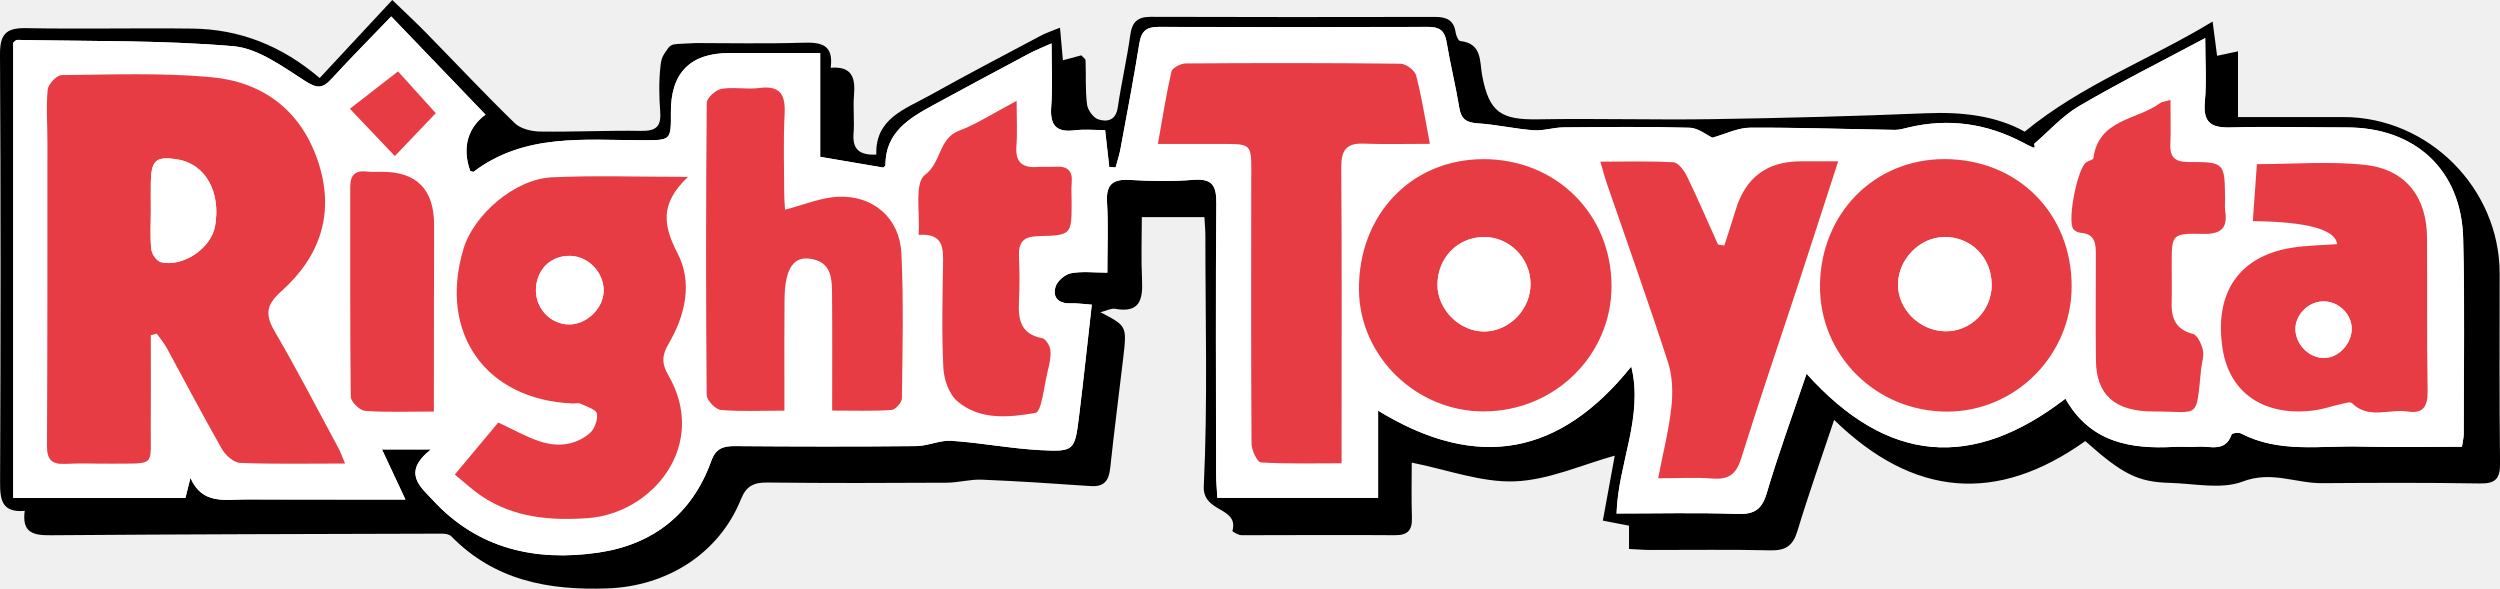
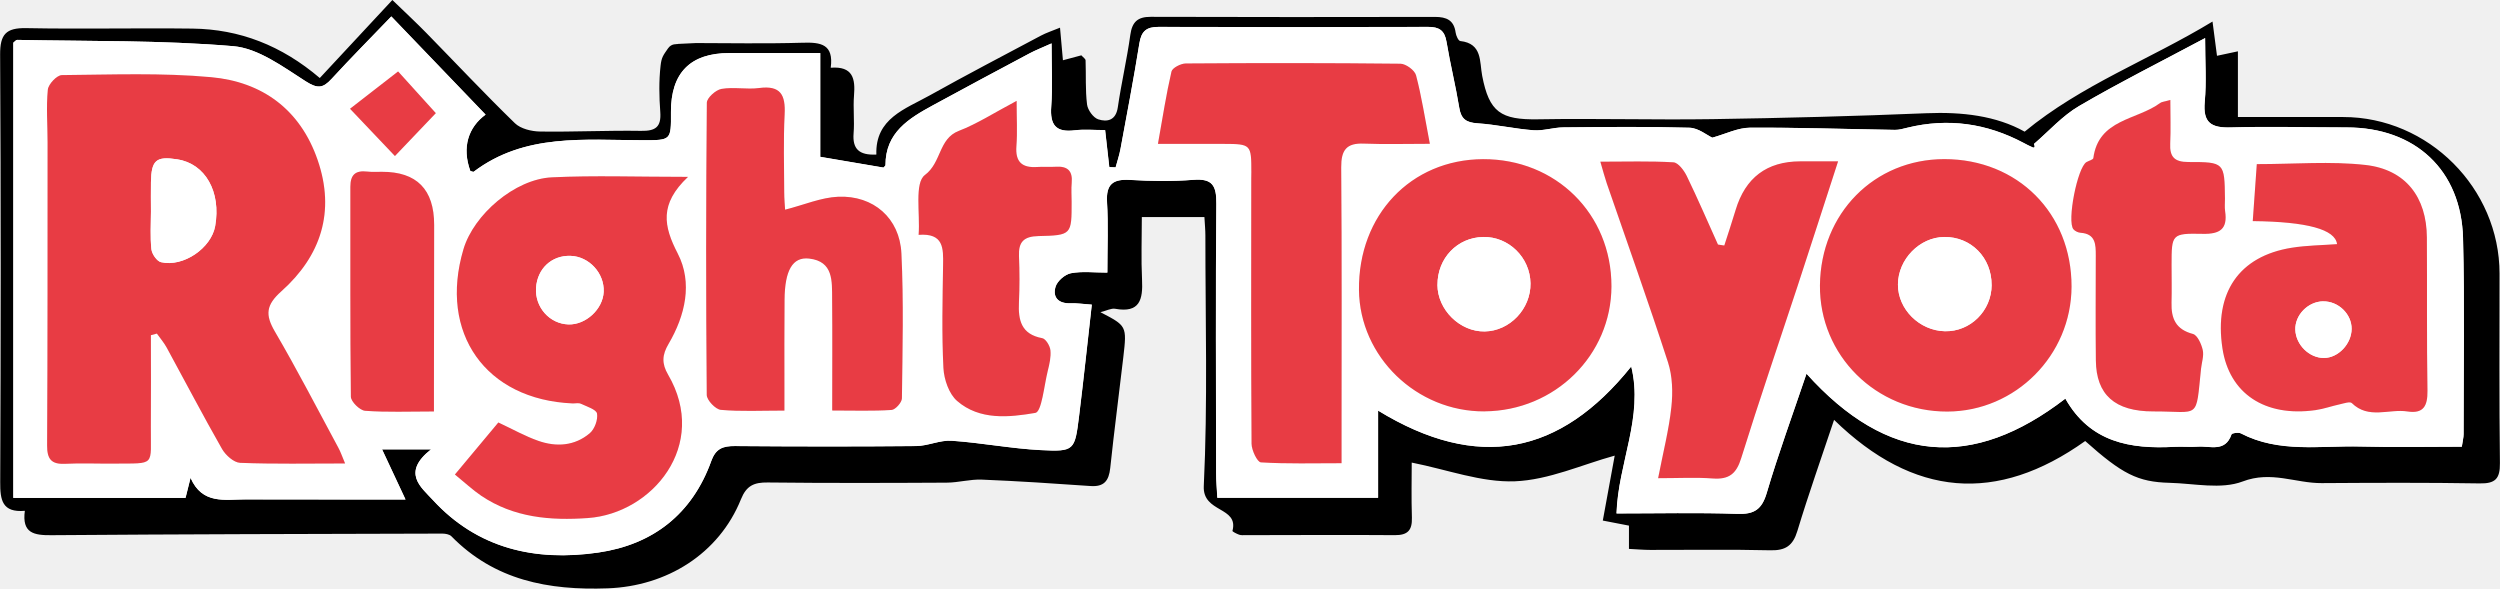
- <svg xmlns="http://www.w3.org/2000/svg" id="Capa_1" data-name="Capa 1" viewBox="0 0 592.76 139.6">
+ <svg xmlns="http://www.w3.org/2000/svg" id="Capa_1" data-name="Capa 1" viewBox="-0.03 0 592.82 139.58">
  <defs>
    <style>.cls-2,.cls-3{stroke-width:0}.cls-2{fill:#e83c44}.cls-3{fill:#fff}</style>
  </defs>
  <path d="M165.01 10.21c7.4 0 16.37.19 25.32-.08 4.27-.13 7.37.33 6.63 5.93 5.28-.41 5.85 2.62 5.52 6.58-.24 2.98.14 6-.1 8.98-.29 3.69 1.29 5.23 5.4 5.03-.29-8.57 6.83-10.78 12.65-14.03 8.71-4.86 17.56-9.49 26.37-14.17 1.26-.67 2.65-1.12 4.53-1.89.26 2.86.46 5.1.69 7.73 1.64-.44 2.99-.81 4.37-1.17.41.47.98.82 1 1.19.13 3.49-.08 7.01.35 10.46.16 1.31 1.48 3.15 2.66 3.53 2.09.67 4.17.29 4.63-2.83.84-5.76 2.17-11.44 2.97-17.2.43-3.09 1.75-4.29 4.85-4.28 22.47.07 44.93.07 67.4.02 2.73 0 4.49.77 4.89 3.71.1.74.65 1.96 1.1 2.01 5.28.58 4.55 4.93 5.2 8.26 1.66 8.59 4.37 10.46 13.29 10.3 13.77-.24 27.55.17 41.32-.04 16.91-.26 33.82-.7 50.72-1.4 8.47-.35 16.54.59 23.3 4.37 13.56-11.17 29.45-16.96 44.55-26.11.44 3.37.73 5.57 1.06 8.12 1.5-.32 2.87-.61 4.96-1.06v15.58h24.95c20.2-.01 37.09 16.89 37.09 37.13 0 14.98-.1 29.96.09 44.93.05 3.73-1.1 4.89-4.82 4.82-12.48-.21-24.96-.15-37.44-.07-6.2.04-11.95-2.98-18.74-.39-5.08 1.94-11.51.47-17.33.32-7.57-.19-11.25-2.1-20.01-9.91-20.94 14.92-40.7 13.35-59.55-5.02-3.03 9.08-6.07 17.64-8.7 26.34-1.06 3.51-2.81 4.67-6.41 4.59-9.48-.23-18.97-.07-28.46-.09-1.61 0-3.22-.15-5.07-.24v-5.52c-1.95-.38-3.69-.71-6.2-1.2 1.02-5.57 2.01-11.01 2.82-15.4-7.72 2.12-15.62 5.77-23.66 6.09-7.93.31-15.99-2.76-24.47-4.44 0 3.59-.11 8.34.04 13.07.09 2.97-.98 4.16-4.04 4.14-11.81-.09-23.63-.01-35.45 0-.5 0-1.03.05-1.48-.11-.59-.21-1.62-.74-1.58-.9 1.54-5.82-7.11-4.22-6.8-10.63.95-19.76.37-39.59.38-59.4 0-1.3-.13-2.6-.23-4.38h-14.84c0 5.02-.19 9.95.05 14.85.23 4.68-.51 7.96-6.37 6.89-.93-.17-2 .44-3.5.81 6.25 3.25 6.29 3.25 5.43 10.67-1.01 8.76-2.18 17.5-3.1 26.26-.32 3.06-1.47 4.52-4.69 4.29-8.59-.6-17.18-1.17-25.78-1.52-2.76-.11-5.54.71-8.31.72-14.15.08-28.29.12-42.44-.04-3.22-.04-5.04.73-6.34 3.96-5.23 12.98-17.62 20.64-31.6 21.14-14.06.51-26.82-1.88-37.08-12.35-.47-.47-1.44-.63-2.18-.63-30.9.08-61.8.14-92.7.38-4.11.03-6.98-.47-6.26-5.78-5.4.46-5.86-2.58-5.84-6.82C.17 80.52.19 46.74 0 12.96c-.03-4.79 1.36-6.38 6.17-6.29 13.14.26 26.29-.06 39.44.11 11.17.14 21.11 3.99 30.19 11.72C81.51 12.36 87.03 6.43 93.01 0c3.18 3.07 5.7 5.4 8.09 7.85 6.98 7.13 13.81 14.41 20.96 21.36 1.37 1.33 3.94 1.95 5.97 1.98 7.98.12 15.96-.29 23.94-.16 3.44.06 4.83-.89 4.57-4.47-.27-3.64-.34-7.35.07-10.97.22-1.96.58-2.42 1.76-4.11.88-1.26 2.06-.93 2.44-1.07m267.53 78.17c19.22 21.41 39.38 22.88 61.4 5.93 5.86 10.39 15.41 12.02 25.91 11.43 1.82-.1 3.67.1 5.49-.04 2.9-.22 6.5 1.43 8-2.9.11-.32 1.64-.55 2.21-.25 9.1 4.74 18.91 2.86 28.47 3.12 7.92.22 15.86.04 23.93.04.2-1.38.42-2.17.42-2.97 0-15.48.27-30.96-.13-46.43-.41-16.2-11.35-26.3-27.59-26.3-9.15 0-18.31-.27-27.45 0-4.65.14-6.67-1.08-6.21-6.09.44-4.67.09-9.41.09-15.1-10.7 5.72-20.49 10.61-29.91 16.13-3.95 2.31-7.14 5.94-10.67 8.97.37.86 0 .96-.27.84-.76-.32-1.5-.71-2.23-1.1-8.73-4.63-17.89-5.94-27.54-3.58-.96.24-1.96.52-2.93.51-11.46-.18-22.92-.58-34.38-.52-2.86.02-5.72 1.47-8.93 2.37-1.25-.57-3.31-2.3-5.41-2.36-9.98-.29-19.97-.17-29.95-.08-2.36.02-4.73.85-7.05.68-4.45-.34-8.84-1.36-13.29-1.65-2.63-.18-3.86-.99-4.3-3.66-.86-5.25-2.15-10.43-3.03-15.68-.45-2.69-1.75-3.53-4.36-3.52-21.3.07-42.6.08-63.9 0-2.89-.01-4.1 1.01-4.56 3.88-1.34 8.37-2.94 16.7-4.48 25.04-.27 1.49-.77 2.93-1.16 4.39-.5-.02-1-.05-1.5-.07-.31-2.78-.63-5.56-.99-8.77-2.61 0-4.94-.23-7.21.05-4.47.56-5.89-1.27-5.57-5.63.34-4.72.08-9.48.08-14.98-2.29 1.04-3.79 1.61-5.2 2.36-7.63 4.07-15.26 8.14-22.86 12.28-5.76 3.14-11.34 6.47-11.32 14.24 0 .12-.2.25-.48.57-4.68-.8-9.5-1.62-14.99-2.55v-24.6h-21.5q-13.98 0-13.9 14.07c.03 6.63.03 6.61-6.58 6.6-13.87 0-28.06-1.71-40.22 7.49-.08.06-.3-.07-.78-.2-2.05-5.66-.44-10.4 3.62-13.36-7.52-7.83-14.7-15.32-22.35-23.28-4.77 4.96-9.57 9.8-14.18 14.82-2.05 2.23-3.32 2.35-6.14.55-5.37-3.43-11.22-7.81-17.17-8.32-17-1.44-34.15-1.14-51.24-1.49-.26 0-.53.37-.9.66v107.93h40.83c.45-1.79.82-3.28 1.19-4.76 2.77 6.39 8.15 5.11 13.01 5.12 7.49.01 14.98.02 22.47.02h15.49c-2.08-4.44-3.75-8.01-5.56-11.88h11.62c-7.03 5.53-2.36 8.97.43 12 10.6 11.54 24.28 14.63 39.18 12.47 13-1.88 22.31-9.12 26.84-21.72 1.07-2.96 2.78-3.57 5.62-3.54 14.31.12 28.62.14 42.93 0 2.83-.03 5.68-1.45 8.46-1.26 7.06.48 14.06 1.86 21.13 2.22 7.97.4 8.06.1 9.07-8.04 1.08-8.69 2-17.4 3.02-26.45-2.13-.15-3.58-.38-5.03-.32-2.84.11-4.32-1.37-3.57-3.91.4-1.36 2.22-2.94 3.64-3.22 2.66-.51 5.49-.15 8.65-.15 0-6.09.24-11.41-.08-16.7-.26-4.27 1.41-5.53 5.48-5.28 4.97.3 10.01.38 14.97-.02 4.61-.37 5.52 1.45 5.48 5.69-.19 21.3-.08 42.6-.05 63.9 0 1.91.18 3.82.28 5.8h38.12V97.35c23.66 14.47 43.18 10.54 60.03-10.46 2.95 11.99-3.11 22.91-3.49 34.85 9.75 0 19.21-.22 28.65.1 4.04.14 5.82-1.05 6.98-5 2.72-9.2 6.03-18.23 9.43-28.28Z" style="stroke-width:0" />
  <path d="M428.34 88.58c-3.4 10.05-6.71 19.08-9.43 28.28-1.17 3.94-2.95 5.14-6.98 5-9.44-.33-18.91-.1-28.65-.1.38-11.94 6.43-22.85 3.49-34.85-16.85 21-36.37 24.93-60.03 10.46v20.67h-38.12c-.1-1.98-.28-3.89-.28-5.8-.03-21.3-.14-42.6.05-63.9.04-4.25-.87-6.07-5.48-5.69-4.96.4-9.99.32-14.97.02-4.07-.24-5.73 1.01-5.48 5.28.32 5.28.08 10.6.08 16.7-3.16 0-5.99-.36-8.65.15-1.41.27-3.24 1.86-3.64 3.22-.74 2.54.73 4.02 3.57 3.91 1.45-.06 2.9.17 5.03.32-1.03 9.05-1.95 17.76-3.02 26.45-1.01 8.14-1.1 8.44-9.07 8.04-7.06-.36-14.07-1.74-21.13-2.22-2.78-.19-5.63 1.24-8.46 1.26-14.31.14-28.62.11-42.93 0-2.83-.02-4.55.58-5.62 3.54-4.53 12.6-13.84 19.84-26.84 21.72-14.9 2.16-28.58-.92-39.18-12.47-2.79-3.03-7.46-6.47-.43-12H90.55c1.81 3.87 3.49 7.44 5.56 11.88H80.62c-7.49 0-14.98 0-22.47-.02-4.86 0-10.23 1.27-13.01-5.12-.37 1.49-.74 2.98-1.19 4.76H3.12V10.12c.38-.29.64-.66.9-.66 17.09.35 34.24.05 51.24 1.49 5.95.5 11.8 4.89 17.17 8.32 2.82 1.8 4.09 1.68 6.14-.55 4.61-5.01 9.41-9.86 14.18-14.82 7.65 7.97 14.83 15.45 22.35 23.28-4.06 2.96-5.67 7.7-3.62 13.36.48.13.7.26.78.2 12.16-9.21 26.35-7.5 40.22-7.49 6.62 0 6.62.02 6.58-6.6q-.07-14.08 13.9-14.07h21.5V37.2c5.49.93 10.31 1.75 14.99 2.55.28-.32.48-.45.48-.57-.02-7.77 5.56-11.1 11.32-14.24 7.59-4.14 15.22-8.22 22.86-12.28 1.41-.75 2.91-1.33 5.2-2.36 0 5.5.27 10.26-.08 14.98-.32 4.36 1.1 6.19 5.57 5.63 2.27-.28 4.6-.05 7.21-.05.36 3.2.68 5.98.99 8.77.5.02 1 .05 1.5.07.39-1.46.89-2.91 1.16-4.39 1.54-8.34 3.14-16.67 4.48-25.04.46-2.87 1.67-3.89 4.56-3.88 21.3.09 42.6.08 63.9 0 2.61 0 3.91.83 4.36 3.52.87 5.25 2.17 10.43 3.03 15.68.44 2.67 1.66 3.48 4.3 3.66 4.45.3 8.84 1.31 13.29 1.65 2.32.18 4.7-.66 7.05-.68 9.98-.09 19.97-.21 29.95.08 2.11.06 4.16 1.78 5.41 2.36 3.22-.9 6.07-2.35 8.93-2.37 11.46-.06 22.92.34 34.38.52.97.02 1.97-.27 2.93-.51 9.64-2.36 18.81-1.05 27.54 3.58.73.39 1.47.78 2.23 1.1.27.11.64.02.27-.84 3.53-3.03 6.72-6.65 10.67-8.97 9.42-5.52 19.21-10.41 29.91-16.13 0 5.68.34 10.42-.09 15.1-.47 5.01 1.55 6.23 6.21 6.09 9.14-.28 18.3 0 27.45 0 16.25 0 27.18 10.1 27.59 26.3.39 15.47.13 30.95.13 46.43 0 .8-.22 1.59-.42 2.97-8.07 0-16 .17-23.93-.04-9.56-.26-19.37 1.62-28.47-3.12-.57-.3-2.1-.07-2.21.25-1.5 4.32-5.11 2.68-8 2.9-1.82.14-3.66-.06-5.49.04-10.49.59-20.04-1.04-25.91-11.43-22.02 16.95-42.17 15.48-61.4-5.93Zm-392.59-9.1 1.44-.39c.78 1.1 1.68 2.13 2.32 3.31 4.38 8.02 8.61 16.13 13.14 24.07.84 1.47 2.78 3.21 4.28 3.27 8.11.32 16.23.15 24.89.15-.7-1.65-1.06-2.71-1.58-3.69-4.98-9.22-9.78-18.55-15.07-27.59-2.35-4.01-2.1-6.3 1.55-9.56 9.36-8.36 12.82-18.85 8.59-31.12-4.13-11.98-13.14-18.53-25.26-19.64-11.72-1.07-23.6-.6-35.4-.49-1.17.01-3.2 2.15-3.32 3.45-.4 4.12-.06 8.3-.06 12.46 0 23.96.02 47.93-.11 71.89-.02 3.24 1 4.53 4.27 4.37 3.82-.19 7.65-.01 11.48-.05 10.19-.09 8.77.8 8.85-8.77.07-7.22.01-14.45.01-21.68Zm127.36-37.53c-12.07 0-22.19-.37-32.28.11-8.77.42-18.51 8.83-20.95 17.04-5.91 19.89 5.27 35.69 25.87 36.57.66.03 1.42-.18 1.97.08 1.4.66 3.66 1.35 3.83 2.33.24 1.45-.57 3.69-1.72 4.66-3.58 3.02-7.95 3.3-12.24 1.79-3.09-1.09-5.98-2.73-9.44-4.34-3.29 3.94-6.62 7.93-10.3 12.34 2.41 1.96 4.21 3.65 6.22 5.02 7.7 5.21 16.41 5.94 25.35 5.3 15.19-1.08 28.77-17.25 18.98-34-1.56-2.66-1.43-4.68.1-7.27 3.98-6.77 5.77-14.52 2.19-21.45-3.36-6.5-4.4-11.72 2.43-18.17Zm175.91-7.85c-1.2-6.23-1.97-11.33-3.28-16.27-.32-1.19-2.41-2.72-3.7-2.73-16.97-.19-33.94-.17-50.9-.06-1.18 0-3.19 1.04-3.39 1.92-1.25 5.43-2.1 10.95-3.21 17.15 5.64 0 10.58-.01 15.53 0 6.56.02 6.63.11 6.62 6.73 0 .5-.02 1-.02 1.5-.01 20.96-.07 41.92.07 62.88.01 1.54 1.36 4.36 2.22 4.41 6.21.38 12.45.2 19.12.2v-6.77c0-21.13.09-42.25-.08-63.38-.03-4.08 1.22-5.8 5.36-5.64 4.93.19 9.87.05 15.65.05Zm12.97 63.45c16.68-.11 30.08-13.31 30.1-29.66.02-17.15-13.18-30.22-30.46-30.14-17.1.07-29.6 13.26-29.41 31.03.17 15.83 13.67 28.88 29.77 28.78Zm139.2-29.58c.04-17.39-12.78-30.24-30.16-30.23-16.62 0-29.31 12.87-29.5 29.9-.18 16.62 13.32 30 30.2 29.96 16.18-.05 29.42-13.36 29.46-29.62ZM185.98 97.36v-5.34c0-6.98-.04-13.96.03-20.94.07-6.94 1.9-10.19 5.8-9.75 5.83.65 5.44 5.38 5.48 9.53.08 8.6.02 17.2.02 26.5 5.19 0 9.65.16 14.07-.13.91-.06 2.45-1.78 2.46-2.75.14-11.46.43-22.94-.12-34.38-.4-8.36-6.62-13.78-14.98-13.43-4.07.17-8.08 1.91-12.6 3.07-.06-1.04-.2-2.61-.21-4.18-.02-6.15-.21-12.31.1-18.44.23-4.58-.94-6.9-6.04-6.23-2.94.39-6.03-.29-8.94.21-1.36.24-3.46 2.13-3.47 3.29-.21 23.09-.22 46.19-.02 69.29.01 1.24 2.09 3.42 3.35 3.53 4.75.42 9.55.17 15.07.17Zm249.85-59.09h-9.03q-11.85.03-15.29 11.52c-.85 2.83-1.79 5.63-2.69 8.44-.5-.08-1-.15-1.5-.23-2.44-5.43-4.8-10.9-7.4-16.25-.65-1.33-2.02-3.18-3.16-3.25-5.54-.34-11.12-.15-17.33-.15.69 2.34 1.05 3.76 1.52 5.13 4.87 14.14 9.91 28.22 14.52 42.44 1.07 3.29 1.17 7.12.8 10.6-.57 5.38-1.94 10.67-3.14 16.88 4.81 0 8.92-.23 12.99.07 3.79.28 5.54-1.07 6.7-4.79 4.24-13.64 8.89-27.15 13.34-40.72 3.14-9.57 6.23-19.16 9.64-29.68Zm118.32 19.62c-3.59.27-7.22.3-10.77.86-12.51 2.01-18.4 10.66-16.41 23.83 1.62 10.74 10.05 16.37 22.08 14.67 1.96-.28 3.86-.96 5.8-1.39.94-.2 2.37-.7 2.8-.28 3.97 3.92 8.83 1.32 13.21 1.99 3.79.59 4.78-1.34 4.73-4.9-.19-12.13-.06-24.26-.14-36.38-.07-9.53-5.01-16.09-14.54-17.17-8.31-.94-16.81-.2-25.79-.2-.32 4.44-.64 8.95-.96 13.51q19.35.21 19.99 5.46Zm-39.53-34.22c-1.5.43-2.06.45-2.43.72-5.49 4.09-14.62 3.77-15.85 13.07-.05.38-1.08.62-1.63.95-2.13 1.26-4.67 14.06-3.09 15.93.38.45 1.12.79 1.72.83 3.56.27 3.58 2.8 3.58 5.38 0 8.31-.08 16.62.02 24.92.1 8.05 4.43 12.09 13.68 12.06 11.1-.03 9.98 2.2 11.26-10.14.15-1.49.71-3.06.4-4.43-.33-1.42-1.27-3.52-2.33-3.8-4.08-1.06-5.18-3.68-5.07-7.42.08-2.99 0-5.98.01-8.97 0-7.27.02-7.5 7.4-7.35 4.11.08 5.91-1.16 5.3-5.35-.14-.98-.02-1.99-.04-2.99-.1-8.56-.1-8.7-8.66-8.69-3.32 0-4.46-1.23-4.32-4.39.15-3.26.03-6.53.03-10.36ZM217.8 55.68c6.02-.47 5.87 3.24 5.82 7.15-.12 8.14-.33 16.29.08 24.41.14 2.71 1.31 6.15 3.25 7.83 5.34 4.63 12.33 3.89 18.55 2.83 1.51-.26 2.07-6.46 2.94-9.96.4-1.6.8-3.31.63-4.91-.11-1.04-1.11-2.69-1.94-2.85-4.99-.93-5.73-4.26-5.52-8.5.18-3.65.17-7.31.01-10.96-.14-3.36 1.12-4.67 4.61-4.75 7.88-.17 7.88-.33 7.87-8.14 0-1.5-.12-3 .02-4.48.27-2.82-.97-3.99-3.73-3.82-1.49.09-2.99-.04-4.48.06-3.58.23-5.19-1.21-4.9-4.96.25-3.23.05-6.49.05-10.72-5.28 2.79-9.32 5.42-13.72 7.12-4.83 1.86-4.05 7.48-8.03 10.46-2.51 1.88-1.11 8.99-1.49 14.18ZM102.89 97.57V92.2c.02-12.95.03-25.9.05-38.85q.01-12.66-12.42-12.6c-1.16 0-2.33.07-3.48-.06-2.73-.31-3.97.73-3.97 3.58.03 16.6-.09 33.21.12 49.81.01 1.18 2.12 3.25 3.38 3.34 5.11.38 10.27.16 16.34.16Zm.43-70.74c-3.45-3.81-6.62-7.32-8.95-9.89-3.99 3.1-7.75 6.02-11.4 8.85 3.83 4.03 7.08 7.45 10.65 11.21 3.48-3.65 6.76-7.09 9.7-10.17Z" class="cls-3" />
-   <path d="M35.75 79.48c0 7.23.05 14.45-.01 21.68-.09 9.57 1.33 8.67-8.85 8.77-3.83.04-7.66-.14-11.48.05-3.27.16-4.29-1.12-4.27-4.37.13-23.96.1-47.93.11-71.89 0-4.16-.34-8.35.06-12.46.13-1.3 2.15-3.44 3.32-3.45 11.81-.11 23.68-.58 35.4.49 12.12 1.1 21.13 7.66 25.26 19.64 4.23 12.27.77 22.76-8.59 31.12-3.65 3.26-3.89 5.55-1.55 9.56 5.29 9.04 10.09 18.37 15.07 27.59.53.97.88 2.04 1.58 3.69-8.66 0-16.79.17-24.89-.15-1.49-.06-3.43-1.8-4.28-3.27-4.53-7.94-8.76-16.04-13.14-24.07-.64-1.17-1.54-2.21-2.32-3.31l-1.44.39Zm.02-29.32c0 2.98-.21 5.99.11 8.94.12 1.13 1.3 2.84 2.28 3.06 5.29 1.23 11.92-3.34 12.84-8.56 1.44-8.14-2.34-14.8-9-15.83-5.01-.77-6.13.19-6.23 5.41-.04 2.32 0 4.64 0 6.96ZM163.11 41.95c-6.83 6.45-5.79 11.67-2.43 18.17 3.58 6.93 1.79 14.68-2.19 21.45-1.52 2.59-1.65 4.61-.1 7.27 9.79 16.75-3.78 32.92-18.98 34-8.94.64-17.64-.09-25.35-5.3-2.02-1.37-3.81-3.06-6.22-5.02 3.68-4.41 7.01-8.4 10.3-12.34 3.46 1.62 6.36 3.26 9.44 4.34 4.3 1.52 8.66 1.24 12.24-1.79 1.15-.97 1.97-3.21 1.72-4.66-.16-.97-2.43-1.67-3.83-2.33-.55-.26-1.31-.05-1.97-.08-20.6-.88-31.78-16.68-25.87-36.57 2.44-8.21 12.18-16.62 20.95-17.04 10.08-.48 20.21-.11 32.28-.11Zm-19.99 27.27c.21-4.43-3.47-8.43-7.89-8.55-4.46-.13-7.86 3.04-8.15 7.6-.3 4.58 3.22 8.53 7.7 8.66 4.11.12 8.15-3.62 8.34-7.71ZM339.02 34.1c-5.78 0-10.72.15-15.65-.05-4.14-.16-5.39 1.55-5.36 5.64.17 21.13.08 42.25.08 63.38v6.77c-6.67 0-12.91.18-19.12-.2-.86-.05-2.2-2.87-2.22-4.41-.14-20.96-.08-41.92-.07-62.88 0-.5.02-1 .02-1.5 0-6.62-.06-6.71-6.62-6.73-4.95-.02-9.89 0-15.53 0 1.11-6.2 1.95-11.72 3.21-17.15.2-.88 2.21-1.91 3.39-1.92 16.97-.12 33.94-.13 50.9.06 1.29.01 3.38 1.54 3.7 2.73 1.31 4.95 2.08 10.04 3.28 16.27Z" class="cls-2" />
-   <path d="M351.99 97.55c-16.1.1-29.6-12.95-29.77-28.78-.19-17.77 12.31-30.95 29.41-31.03 17.28-.07 30.48 12.99 30.46 30.14-.02 16.35-13.42 29.55-30.1 29.66Zm-11.16-30c.02 5.91 5.33 11.14 11.21 11.04 5.94-.1 10.94-5.35 10.86-11.4-.09-6.14-5.17-11.12-11.22-11-6.16.12-10.86 5.05-10.84 11.35ZM491.19 67.97c-.04 16.26-13.28 29.58-29.46 29.62-16.88.05-30.37-13.34-30.2-29.96.18-17.03 12.88-29.9 29.5-29.9 17.38 0 30.2 12.85 30.16 30.23Zm-18.95-.38c.03-6.49-4.88-11.47-11.24-11.39-5.84.07-10.93 5.29-10.97 11.25-.04 5.86 5.09 10.97 11.14 11.1 6.03.13 11.04-4.83 11.08-10.95ZM185.98 97.36c-5.51 0-10.32.25-15.07-.17-1.26-.11-3.33-2.29-3.35-3.53-.2-23.09-.19-46.19.02-69.29.01-1.16 2.11-3.05 3.47-3.29 2.9-.5 6 .18 8.94-.21 5.1-.67 6.27 1.65 6.04 6.23-.31 6.13-.12 12.29-.1 18.44 0 1.57.15 3.14.21 4.18 4.52-1.15 8.53-2.9 12.6-3.07 8.36-.35 14.58 5.08 14.98 13.43.55 11.44.26 22.92.12 34.38-.01.97-1.54 2.69-2.46 2.75-4.42.29-8.87.13-14.07.13 0-9.31.06-17.91-.02-26.5-.04-4.15.35-8.88-5.48-9.53-3.91-.43-5.74 2.81-5.8 9.75-.07 6.98-.03 13.96-.03 20.94v5.34ZM435.83 38.27c-3.42 10.52-6.5 20.11-9.64 29.68-4.46 13.57-9.1 27.08-13.34 40.72-1.15 3.71-2.91 5.06-6.7 4.79-4.07-.3-8.18-.07-12.99-.07 1.2-6.21 2.57-11.5 3.14-16.88.37-3.48.27-7.31-.8-10.6-4.61-14.22-9.65-28.3-14.52-42.44-.47-1.37-.83-2.79-1.52-5.13 6.21 0 11.78-.18 17.33.15 1.14.07 2.51 1.92 3.16 3.25 2.6 5.35 4.95 10.82 7.4 16.25.5.08 1 .15 1.5.23.9-2.81 1.84-5.61 2.69-8.44q3.45-11.48 15.29-11.52h9.03ZM554.15 57.89q-.64-5.25-19.99-5.46c.32-4.55.64-9.06.96-13.51 8.98 0 17.48-.74 25.79.2 9.53 1.08 14.48 7.64 14.54 17.17.08 12.13-.05 24.26.14 36.38.05 3.57-.94 5.49-4.73 4.9-4.38-.68-9.24 1.92-13.21-1.99-.43-.42-1.86.07-2.8.28-1.94.42-3.84 1.11-5.8 1.39-12.03 1.7-20.46-3.94-22.08-14.67-1.99-13.16 3.9-21.82 16.41-23.83 3.54-.57 7.18-.59 10.77-.86Zm-3.32 13.57c-3.58.07-6.69 3.27-6.57 6.75.12 3.55 3.31 6.69 6.79 6.68 3.38-.02 6.53-3.32 6.56-6.89.03-3.53-3.16-6.6-6.77-6.53ZM514.62 23.67c0 3.83.12 7.1-.03 10.36-.15 3.16.99 4.4 4.32 4.39 8.56-.01 8.56.13 8.66 8.69.01 1-.11 2.01.04 2.99.62 4.19-1.19 5.44-5.3 5.35-7.39-.15-7.39.08-7.4 7.35 0 2.99.07 5.98-.01 8.97-.1 3.74.99 6.35 5.07 7.42 1.07.28 2.01 2.38 2.33 3.8.32 1.37-.24 2.94-.4 4.43-1.28 12.34-.16 10.11-11.26 10.14-9.25.03-13.59-4.01-13.68-12.06-.1-8.31-.02-16.62-.02-24.92 0-2.59-.02-5.12-3.58-5.38-.6-.04-1.34-.38-1.72-.83-1.58-1.87.95-14.67 3.09-15.93.56-.33 1.58-.57 1.63-.95 1.23-9.3 10.36-8.98 15.85-13.07.37-.28.93-.29 2.43-.72ZM217.8 55.68c.38-5.19-1.02-12.3 1.49-14.18 3.98-2.98 3.2-8.59 8.03-10.46 4.4-1.7 8.45-4.33 13.72-7.12 0 4.22.2 7.49-.05 10.72-.29 3.76 1.32 5.19 4.9 4.96 1.49-.1 2.99.03 4.48-.06 2.76-.17 3.99.99 3.73 3.82-.14 1.48-.02 2.99-.02 4.48.01 7.81.02 7.97-7.87 8.14-3.49.08-4.75 1.39-4.61 4.75.15 3.65.16 7.31-.01 10.96-.2 4.24.53 7.57 5.52 8.5.83.15 1.83 1.8 1.94 2.85.17 1.6-.23 3.31-.63 4.91-.87 3.5-1.43 9.7-2.94 9.96-6.22 1.06-13.21 1.8-18.55-2.83-1.94-1.68-3.11-5.12-3.25-7.83-.41-8.12-.2-16.27-.08-24.41.06-3.91.2-7.62-5.82-7.15ZM102.89 97.57c-6.07 0-11.22.22-16.34-.16-1.25-.09-3.36-2.16-3.38-3.34-.2-16.6-.08-33.21-.12-49.81 0-2.85 1.24-3.89 3.97-3.58 1.15.13 2.32.07 3.48.06q12.43-.05 12.42 12.6c-.01 12.95-.03 25.9-.05 38.85v5.37ZM103.32 26.83c-2.94 3.08-6.21 6.52-9.7 10.17-3.58-3.76-6.83-7.18-10.65-11.21 3.64-2.83 7.41-5.75 11.4-8.85 2.33 2.57 5.5 6.08 8.95 9.89Z" class="cls-2" />
-   <path d="M35.76 50.16c0-2.32-.04-4.64 0-6.96.1-5.22 1.22-6.19 6.23-5.41 6.65 1.02 10.44 7.69 9 15.83-.93 5.21-7.55 9.79-12.84 8.56-.98-.23-2.15-1.94-2.28-3.06-.32-2.95-.11-5.96-.11-8.94ZM143.12 69.22c-.19 4.09-4.24 7.83-8.34 7.71-4.48-.13-7.99-4.08-7.7-8.66.3-4.57 3.69-7.73 8.15-7.6 4.42.13 8.1 4.12 7.89 8.55ZM340.83 67.55c-.02-6.3 4.68-11.23 10.84-11.35 6.05-.12 11.13 4.86 11.22 11 .09 6.05-4.91 11.3-10.86 11.4-5.87.1-11.18-5.14-11.21-11.04ZM472.24 67.59c-.03 6.12-5.05 11.08-11.08 10.95-6.05-.13-11.18-5.24-11.14-11.1.04-5.96 5.13-11.18 10.97-11.25 6.36-.08 11.27 4.9 11.24 11.39ZM550.83 71.46c3.62-.07 6.8 3.01 6.77 6.53-.03 3.57-3.18 6.88-6.56 6.89-3.48.02-6.66-3.12-6.79-6.68-.12-3.49 3-6.69 6.57-6.75Z" class="cls-3" />
+   <path d="M35.75 79.48c0 7.23.05 14.45-.01 21.68-.09 9.57 1.33 8.67-8.85 8.77-3.83.04-7.66-.14-11.48.05-3.27.16-4.29-1.12-4.27-4.37.13-23.96.1-47.93.11-71.89 0-4.16-.34-8.35.06-12.46.13-1.3 2.15-3.44 3.32-3.45 11.81-.11 23.68-.58 35.4.49 12.12 1.1 21.13 7.66 25.26 19.64 4.23 12.27.77 22.76-8.59 31.12-3.65 3.26-3.89 5.55-1.55 9.56 5.29 9.04 10.09 18.37 15.07 27.59.53.97.88 2.04 1.58 3.69-8.66 0-16.79.17-24.89-.15-1.49-.06-3.43-1.8-4.28-3.27-4.53-7.94-8.76-16.04-13.14-24.07-.64-1.17-1.54-2.21-2.32-3.31l-1.44.39Zm.02-29.32c0 2.98-.21 5.99.11 8.94.12 1.13 1.3 2.84 2.28 3.06 5.29 1.23 11.92-3.34 12.84-8.56 1.44-8.14-2.34-14.8-9-15.83-5.01-.77-6.13.19-6.23 5.41-.04 2.32 0 4.64 0 6.96Zm127.34-8.21c-6.83 6.45-5.79 11.67-2.43 18.17 3.58 6.93 1.79 14.68-2.19 21.45-1.52 2.59-1.65 4.61-.1 7.27 9.79 16.75-3.78 32.92-18.98 34-8.94.64-17.64-.09-25.35-5.3-2.02-1.37-3.81-3.06-6.22-5.02 3.68-4.41 7.01-8.4 10.3-12.34 3.46 1.62 6.36 3.26 9.44 4.34 4.3 1.52 8.66 1.24 12.24-1.79 1.15-.97 1.97-3.21 1.72-4.66-.16-.97-2.43-1.67-3.83-2.33-.55-.26-1.31-.05-1.97-.08-20.6-.88-31.78-16.68-25.87-36.57 2.44-8.21 12.18-16.62 20.95-17.04 10.08-.48 20.21-.11 32.28-.11Zm-19.99 27.27c.21-4.43-3.47-8.43-7.89-8.55-4.46-.13-7.86 3.04-8.15 7.6-.3 4.58 3.22 8.53 7.7 8.66 4.11.12 8.15-3.62 8.34-7.71Zm195.9-35.12c-5.78 0-10.72.15-15.65-.05-4.14-.16-5.39 1.55-5.36 5.64.17 21.13.08 42.25.08 63.38v6.77c-6.67 0-12.91.18-19.12-.2-.86-.05-2.2-2.87-2.22-4.41-.14-20.96-.08-41.92-.07-62.88 0-.5.02-1 .02-1.5 0-6.62-.06-6.71-6.62-6.73-4.95-.02-9.89 0-15.53 0 1.11-6.2 1.95-11.72 3.21-17.15.2-.88 2.21-1.91 3.39-1.92 16.97-.12 33.94-.13 50.9.06 1.29.01 3.38 1.54 3.7 2.73 1.31 4.95 2.08 10.04 3.28 16.27Z" class="cls-2" />
+   <path d="M351.99 97.55c-16.1.1-29.6-12.95-29.77-28.78-.19-17.77 12.31-30.95 29.41-31.03 17.28-.07 30.48 12.99 30.46 30.14-.02 16.35-13.42 29.55-30.1 29.66Zm-11.16-30c.02 5.91 5.33 11.14 11.21 11.04 5.94-.1 10.94-5.35 10.86-11.4-.09-6.14-5.17-11.12-11.22-11-6.16.12-10.86 5.05-10.84 11.35Zm150.36.42c-.04 16.26-13.28 29.58-29.46 29.62-16.88.05-30.37-13.34-30.2-29.96.18-17.03 12.88-29.9 29.5-29.9 17.38 0 30.2 12.85 30.16 30.23Zm-18.95-.38c.03-6.49-4.88-11.47-11.24-11.39-5.84.07-10.93 5.29-10.97 11.25-.04 5.86 5.09 10.97 11.14 11.1 6.03.13 11.04-4.83 11.08-10.95ZM185.98 97.36c-5.51 0-10.32.25-15.07-.17-1.26-.11-3.33-2.29-3.35-3.53-.2-23.09-.19-46.19.02-69.29.01-1.16 2.11-3.05 3.47-3.29 2.9-.5 6 .18 8.94-.21 5.1-.67 6.27 1.65 6.04 6.23-.31 6.13-.12 12.29-.1 18.44 0 1.57.15 3.14.21 4.18 4.52-1.15 8.53-2.9 12.6-3.07 8.36-.35 14.58 5.08 14.98 13.43.55 11.44.26 22.92.12 34.38-.01.97-1.54 2.69-2.46 2.75-4.42.29-8.87.13-14.07.13 0-9.31.06-17.91-.02-26.5-.04-4.15.35-8.88-5.48-9.53-3.91-.43-5.74 2.81-5.8 9.75-.07 6.98-.03 13.96-.03 20.94v5.34Zm249.85-59.09c-3.42 10.52-6.5 20.11-9.64 29.68-4.46 13.57-9.1 27.08-13.34 40.72-1.15 3.71-2.91 5.06-6.7 4.79-4.07-.3-8.18-.07-12.99-.07 1.2-6.21 2.57-11.5 3.14-16.88.37-3.48.27-7.31-.8-10.6-4.61-14.22-9.65-28.3-14.52-42.44-.47-1.37-.83-2.79-1.52-5.13 6.21 0 11.78-.18 17.33.15 1.14.07 2.51 1.92 3.16 3.25 2.6 5.35 4.95 10.82 7.4 16.25.5.08 1 .15 1.5.23.9-2.81 1.84-5.61 2.69-8.44q3.45-11.48 15.29-11.52h9.03Zm118.32 19.62q-.64-5.25-19.99-5.46c.32-4.55.64-9.06.96-13.51 8.98 0 17.48-.74 25.79.2 9.53 1.08 14.48 7.64 14.54 17.17.08 12.13-.05 24.26.14 36.38.05 3.57-.94 5.49-4.73 4.9-4.38-.68-9.24 1.92-13.21-1.99-.43-.42-1.86.07-2.8.28-1.94.42-3.84 1.11-5.8 1.39-12.03 1.7-20.46-3.94-22.08-14.67-1.99-13.16 3.9-21.82 16.41-23.83 3.54-.57 7.18-.59 10.77-.86Zm-3.32 13.57c-3.58.07-6.69 3.27-6.57 6.75.12 3.55 3.31 6.69 6.79 6.68 3.38-.02 6.53-3.32 6.56-6.89.03-3.53-3.16-6.6-6.77-6.53Zm-36.21-47.79c0 3.83.12 7.1-.03 10.36-.15 3.16.99 4.4 4.32 4.39 8.56-.01 8.56.13 8.66 8.69.01 1-.11 2.01.04 2.99.62 4.19-1.19 5.44-5.3 5.35-7.39-.15-7.39.08-7.4 7.35 0 2.99.07 5.98-.01 8.97-.1 3.74.99 6.35 5.07 7.42 1.07.28 2.01 2.38 2.33 3.8.32 1.37-.24 2.94-.4 4.43-1.28 12.34-.16 10.11-11.26 10.14-9.25.03-13.59-4.01-13.68-12.06-.1-8.31-.02-16.62-.02-24.92 0-2.59-.02-5.12-3.58-5.38-.6-.04-1.34-.38-1.72-.83-1.58-1.87.95-14.67 3.09-15.93.56-.33 1.58-.57 1.63-.95 1.23-9.3 10.36-8.98 15.85-13.07.37-.28.93-.29 2.43-.72ZM217.8 55.68c.38-5.19-1.02-12.3 1.49-14.18 3.98-2.98 3.2-8.59 8.03-10.46 4.4-1.7 8.45-4.33 13.72-7.12 0 4.22.2 7.49-.05 10.72-.29 3.76 1.32 5.19 4.9 4.96 1.49-.1 2.99.03 4.48-.06 2.76-.17 3.99.99 3.73 3.82-.14 1.48-.02 2.99-.02 4.48.01 7.81.02 7.97-7.87 8.14-3.49.08-4.75 1.39-4.61 4.75.15 3.65.16 7.31-.01 10.96-.2 4.24.53 7.57 5.52 8.5.83.15 1.83 1.8 1.94 2.85.17 1.6-.23 3.31-.63 4.91-.87 3.5-1.43 9.7-2.94 9.96-6.22 1.06-13.21 1.8-18.55-2.83-1.94-1.68-3.11-5.12-3.25-7.83-.41-8.12-.2-16.27-.08-24.41.06-3.91.2-7.62-5.82-7.15ZM102.89 97.57c-6.07 0-11.22.22-16.34-.16-1.25-.09-3.36-2.16-3.38-3.34-.2-16.6-.08-33.21-.12-49.81 0-2.85 1.24-3.89 3.97-3.58 1.15.13 2.32.07 3.48.06q12.43-.05 12.42 12.6c-.01 12.95-.03 25.9-.05 38.85v5.37Zm.43-70.74c-2.94 3.08-6.21 6.52-9.7 10.17-3.58-3.76-6.83-7.18-10.65-11.21 3.64-2.83 7.41-5.75 11.4-8.85 2.33 2.57 5.5 6.08 8.95 9.89Z" class="cls-2" />
+   <path d="M35.76 50.16c0-2.32-.04-4.64 0-6.96.1-5.22 1.22-6.19 6.23-5.41 6.65 1.02 10.44 7.69 9 15.83-.93 5.21-7.55 9.79-12.84 8.56-.98-.23-2.15-1.94-2.28-3.06-.32-2.95-.11-5.96-.11-8.94Zm107.36 19.06c-.19 4.09-4.24 7.83-8.34 7.71-4.48-.13-7.99-4.08-7.7-8.66.3-4.57 3.69-7.73 8.15-7.6 4.42.13 8.1 4.12 7.89 8.55Zm197.71-1.67c-.02-6.3 4.68-11.23 10.84-11.35 6.05-.12 11.13 4.86 11.22 11 .09 6.05-4.91 11.3-10.86 11.4-5.87.1-11.18-5.14-11.21-11.04Zm131.41.04c-.03 6.12-5.05 11.08-11.08 10.95-6.05-.13-11.18-5.24-11.14-11.1.04-5.96 5.13-11.18 10.97-11.25 6.36-.08 11.27 4.9 11.24 11.39Zm78.59 3.87c3.62-.07 6.8 3.01 6.77 6.53-.03 3.57-3.18 6.88-6.56 6.89-3.48.02-6.66-3.12-6.79-6.68-.12-3.49 3-6.69 6.57-6.75Z" class="cls-3" />
</svg>
